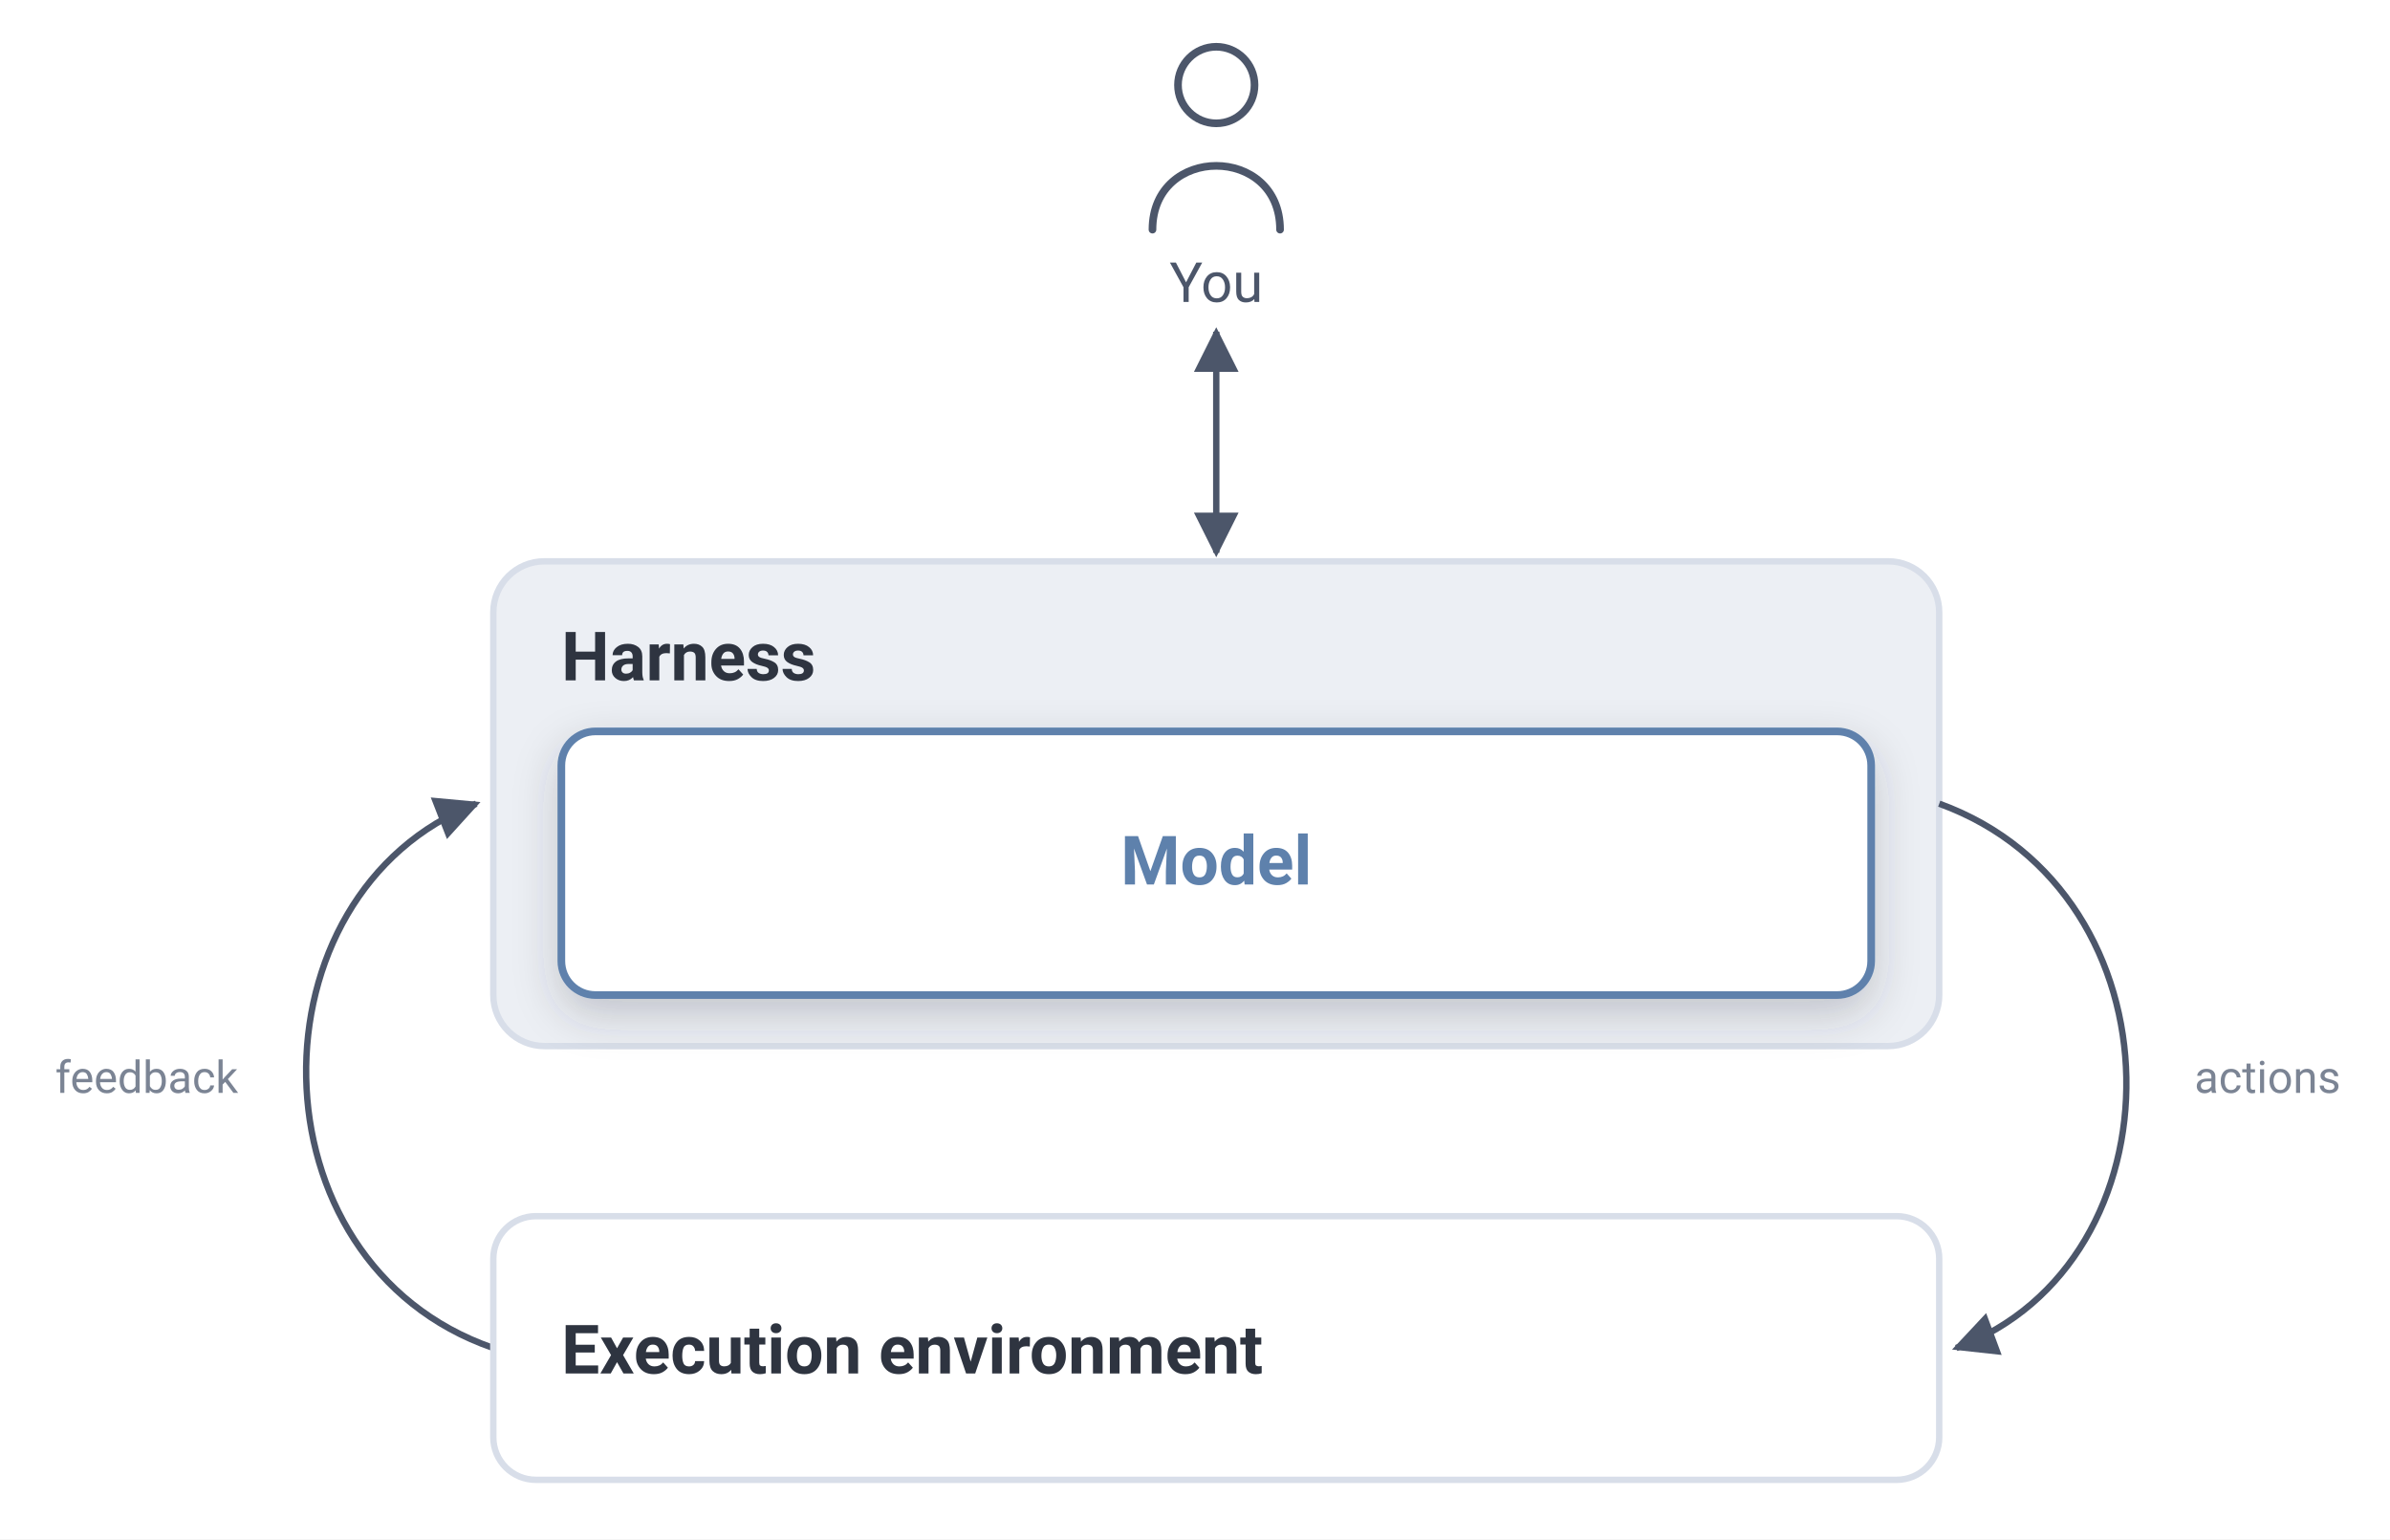
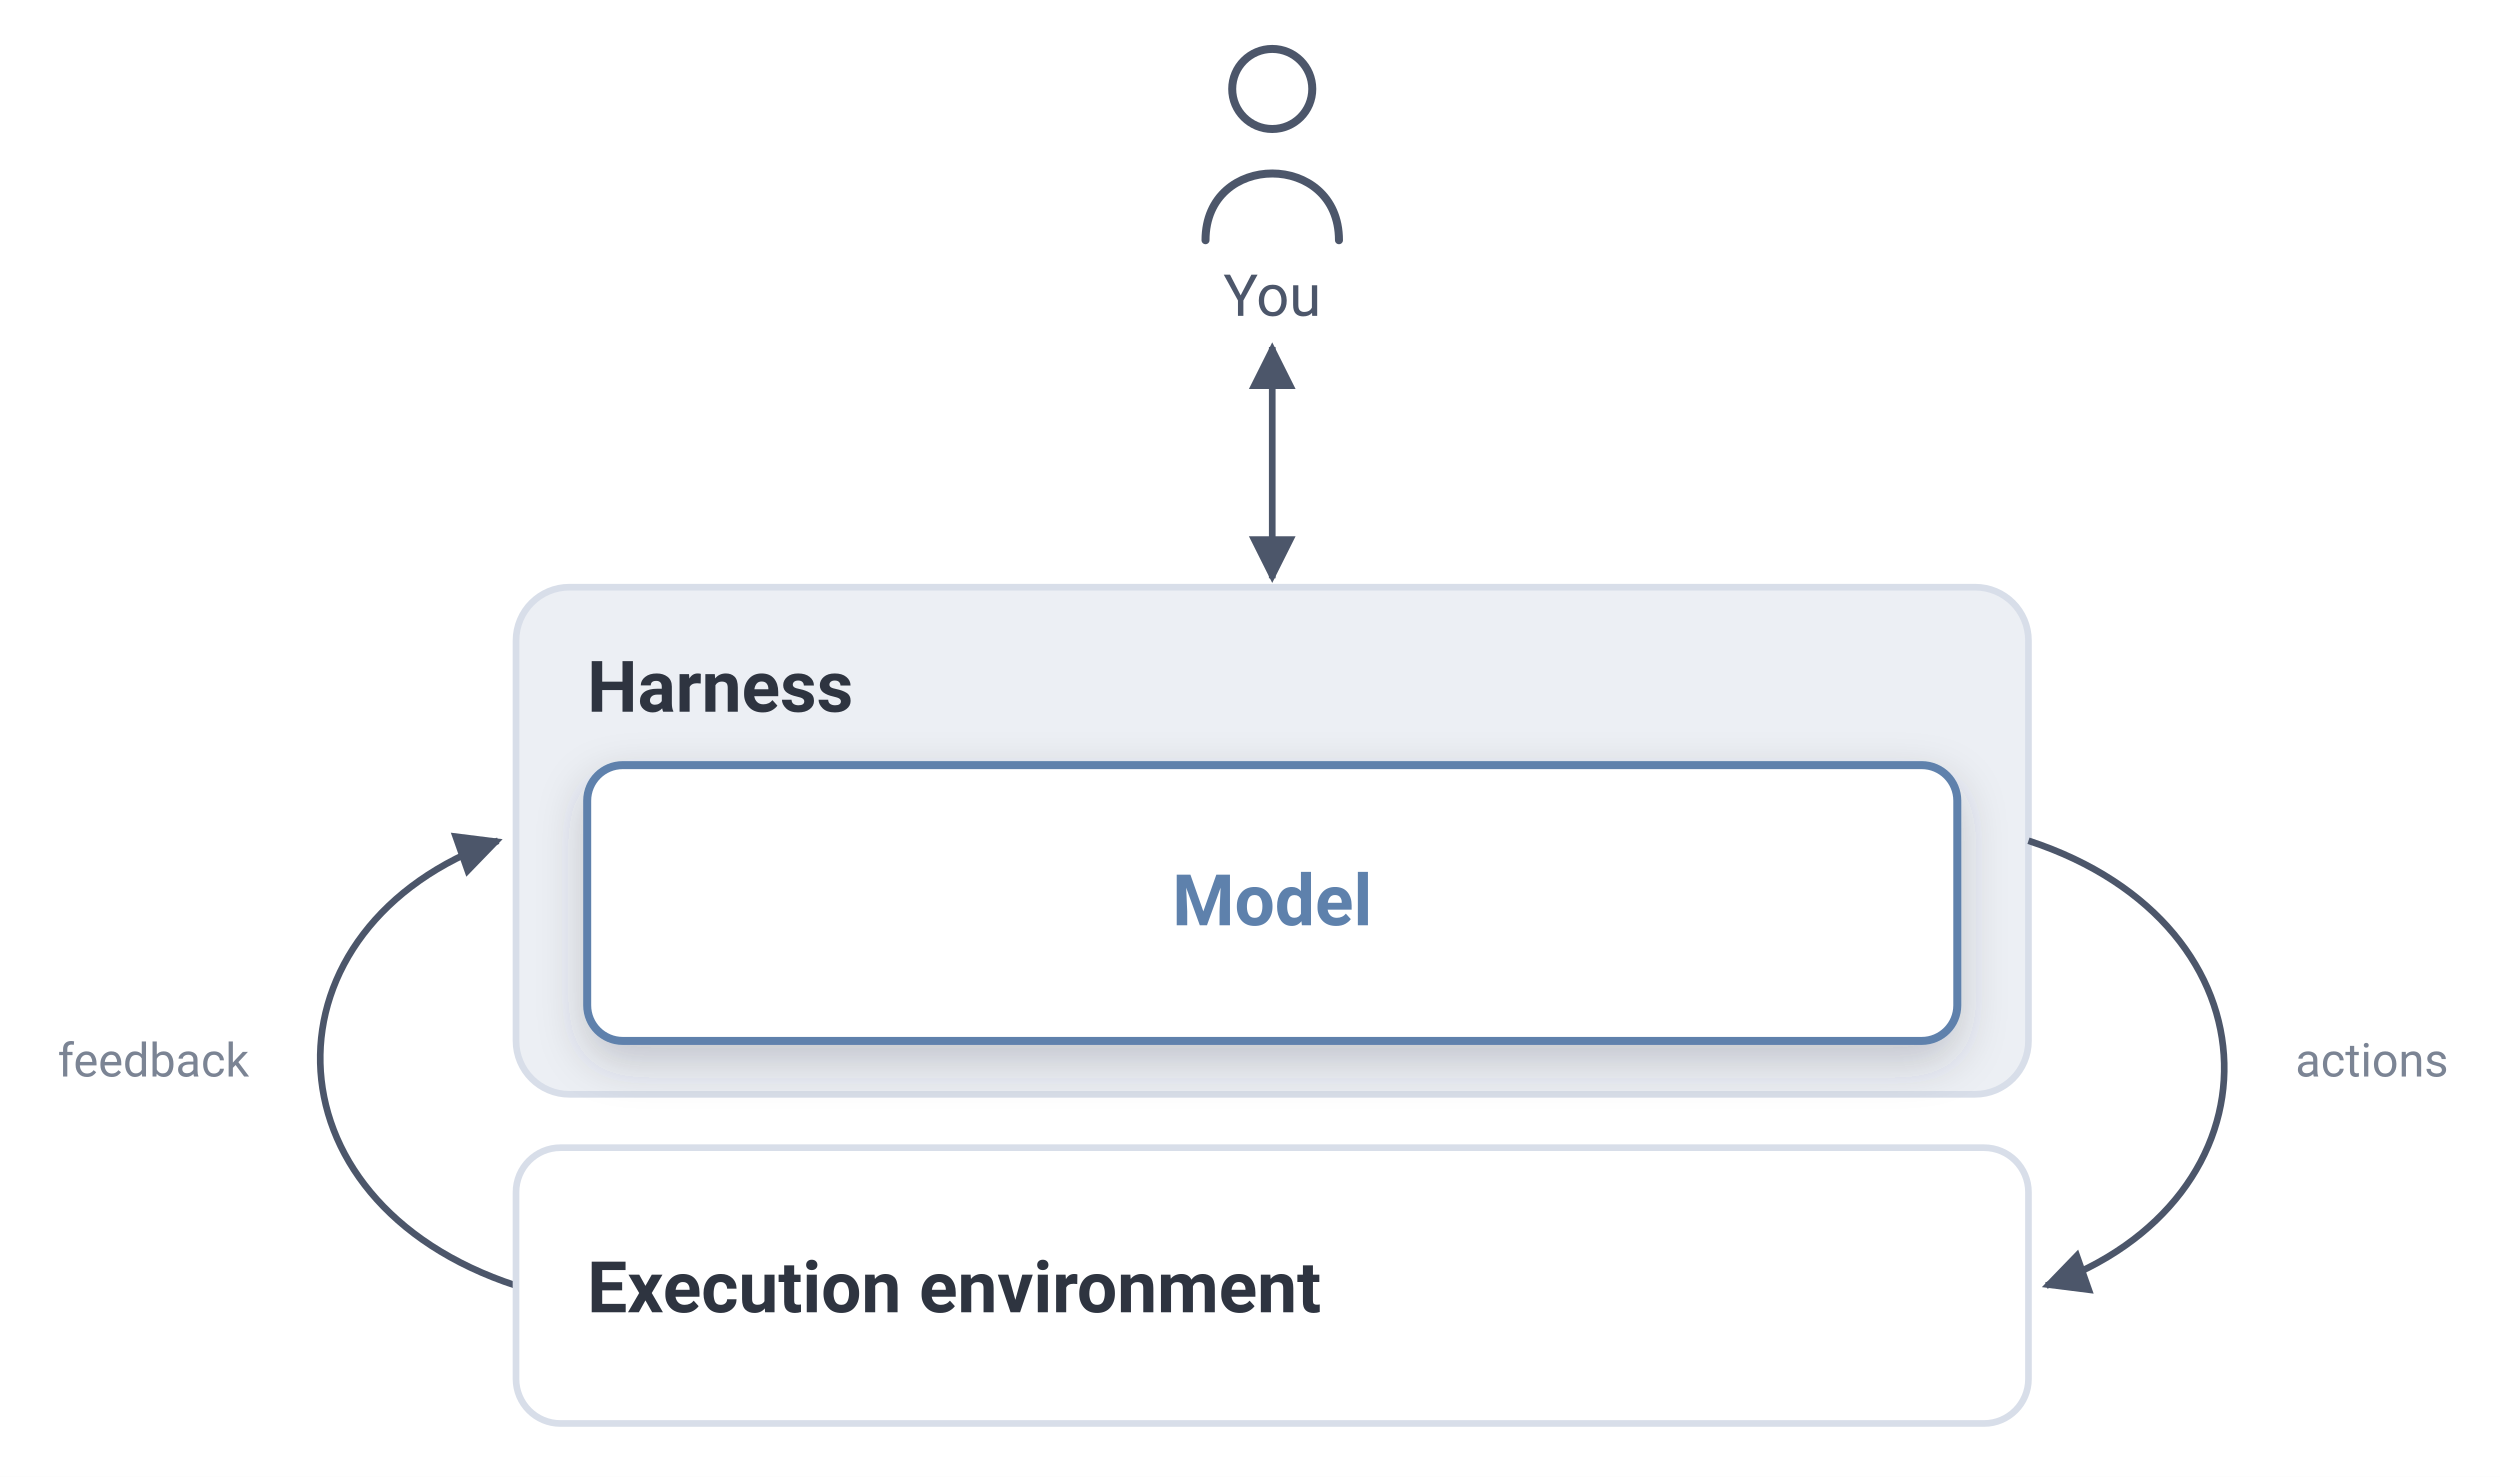
- <svg xmlns="http://www.w3.org/2000/svg" viewBox="34 18 562 362" font-family="system-ui, -apple-system, &quot;Segoe UI&quot;, Roboto, Helvetica, Arial, sans-serif">
+ <svg xmlns="http://www.w3.org/2000/svg" viewBox="34 18 562 332" font-family="system-ui, -apple-system, &quot;Segoe UI&quot;, Roboto, Helvetica, Arial, sans-serif">
  <defs>
    <marker id="arrow" viewBox="0 0 10 10" refX="9" refY="5" markerWidth="7" markerHeight="7" orient="auto-start-reverse">
      <path d="M 0 0 L 10 5 L 0 10 z" fill="#4c566a" />
    </marker>
    <filter id="lift" x="-20%" y="-20%" width="140%" height="150%">
      <feDropShadow dx="0" dy="4" stdDeviation="5" flood-color="#2e3440" flood-opacity="0.22" />
    </filter>
  </defs>
-   <rect x="34" y="18" width="562" height="362" fill="#ffffff" />
+   <rect x="34" y="18" width="562" height="332" fill="#ffffff" />
  <circle cx="320" cy="38" r="9" fill="#ffffff" stroke="#4c566a" stroke-width="1.8" />
  <path d="M 305 72 C 305 52, 335 52, 335 72" fill="none" stroke="#4c566a" stroke-width="1.8" stroke-linecap="round" />
  <text x="320" y="89" text-anchor="middle" font-size="13" fill="#4c566a">You</text>
  <line x1="320" y1="96" x2="320" y2="148" stroke="#4c566a" stroke-width="1.5" marker-end="url(#arrow)" marker-start="url(#arrow)" />
  <rect x="150" y="150" width="340" height="114" rx="12" fill="#eceff4" stroke="#d8dee9" stroke-width="1.5" />
  <text x="166" y="178" font-size="16" font-weight="600" fill="#2e3440">Harness</text>
  <rect x="166" y="190" width="308" height="62" rx="8" fill="#ffffff" stroke="#5e81ac" stroke-width="1.8" filter="url(#lift)" />
  <text x="320" y="226" text-anchor="middle" font-size="16" font-weight="600" fill="#5e81ac">Model</text>
-   <path d="M 490 207 C 548 228, 548 315, 494 335" fill="none" stroke="#4c566a" stroke-width="1.5" marker-end="url(#arrow)" />
-   <text x="550" y="275" font-size="10.5" fill="#7b8494">actions</text>
-   <path d="M 150 335 C 92 315, 92 228, 146 207" fill="none" stroke="#4c566a" stroke-width="1.5" marker-end="url(#arrow)" />
-   <text x="90" y="275" text-anchor="end" font-size="10.5" fill="#7b8494">feedback</text>
-   <rect x="150" y="304" width="340" height="62" rx="10" fill="#ffffff" stroke="#d8dee9" stroke-width="1.5" />
-   <text x="166" y="341" font-size="16" font-weight="600" fill="#2e3440">Execution environment</text>
+   <path d="M 490 207 C 548 226, 548 288, 494 307" fill="none" stroke="#4c566a" stroke-width="1.5" marker-end="url(#arrow)" />
+   <text x="550" y="260" font-size="10.5" fill="#7b8494">actions</text>
+   <path d="M 150 307 C 92 288, 92 226, 146 207" fill="none" stroke="#4c566a" stroke-width="1.5" marker-end="url(#arrow)" />
+   <text x="90" y="260" text-anchor="end" font-size="10.5" fill="#7b8494">feedback</text>
+   <rect x="150" y="276" width="340" height="62" rx="10" fill="#ffffff" stroke="#d8dee9" stroke-width="1.5" />
+   <text x="166" y="313" font-size="16" font-weight="600" fill="#2e3440">Execution environment</text>
</svg>
